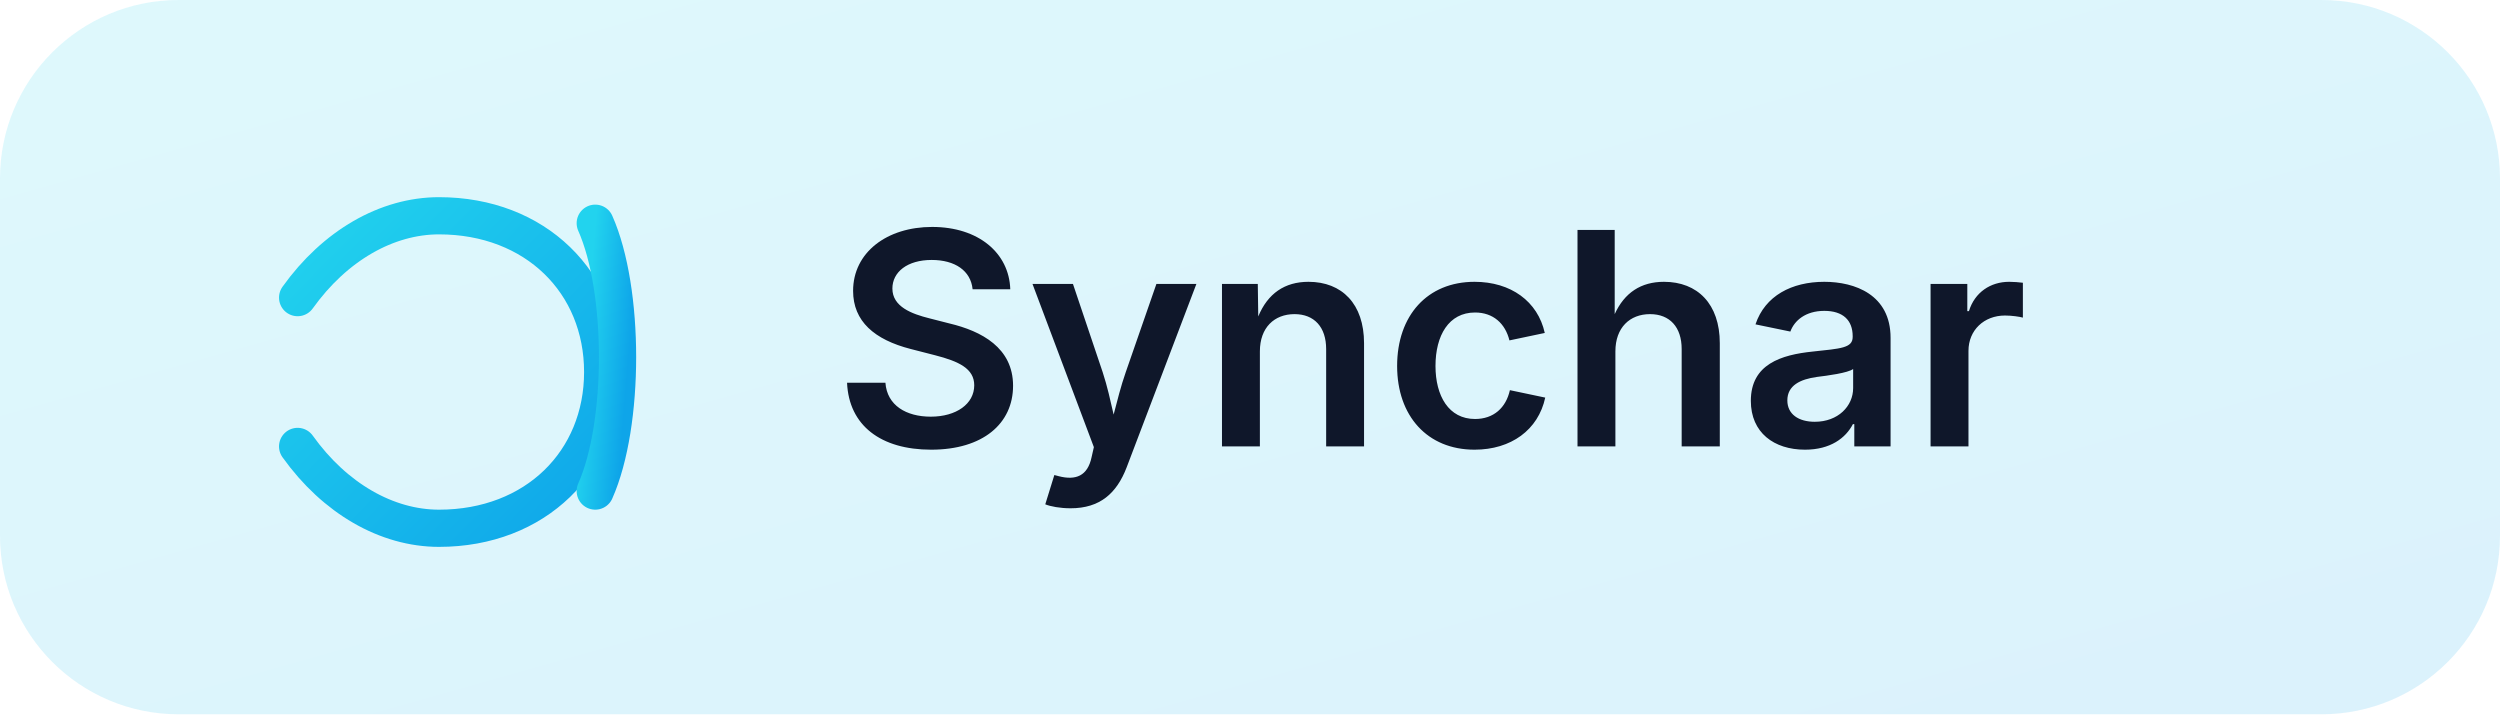
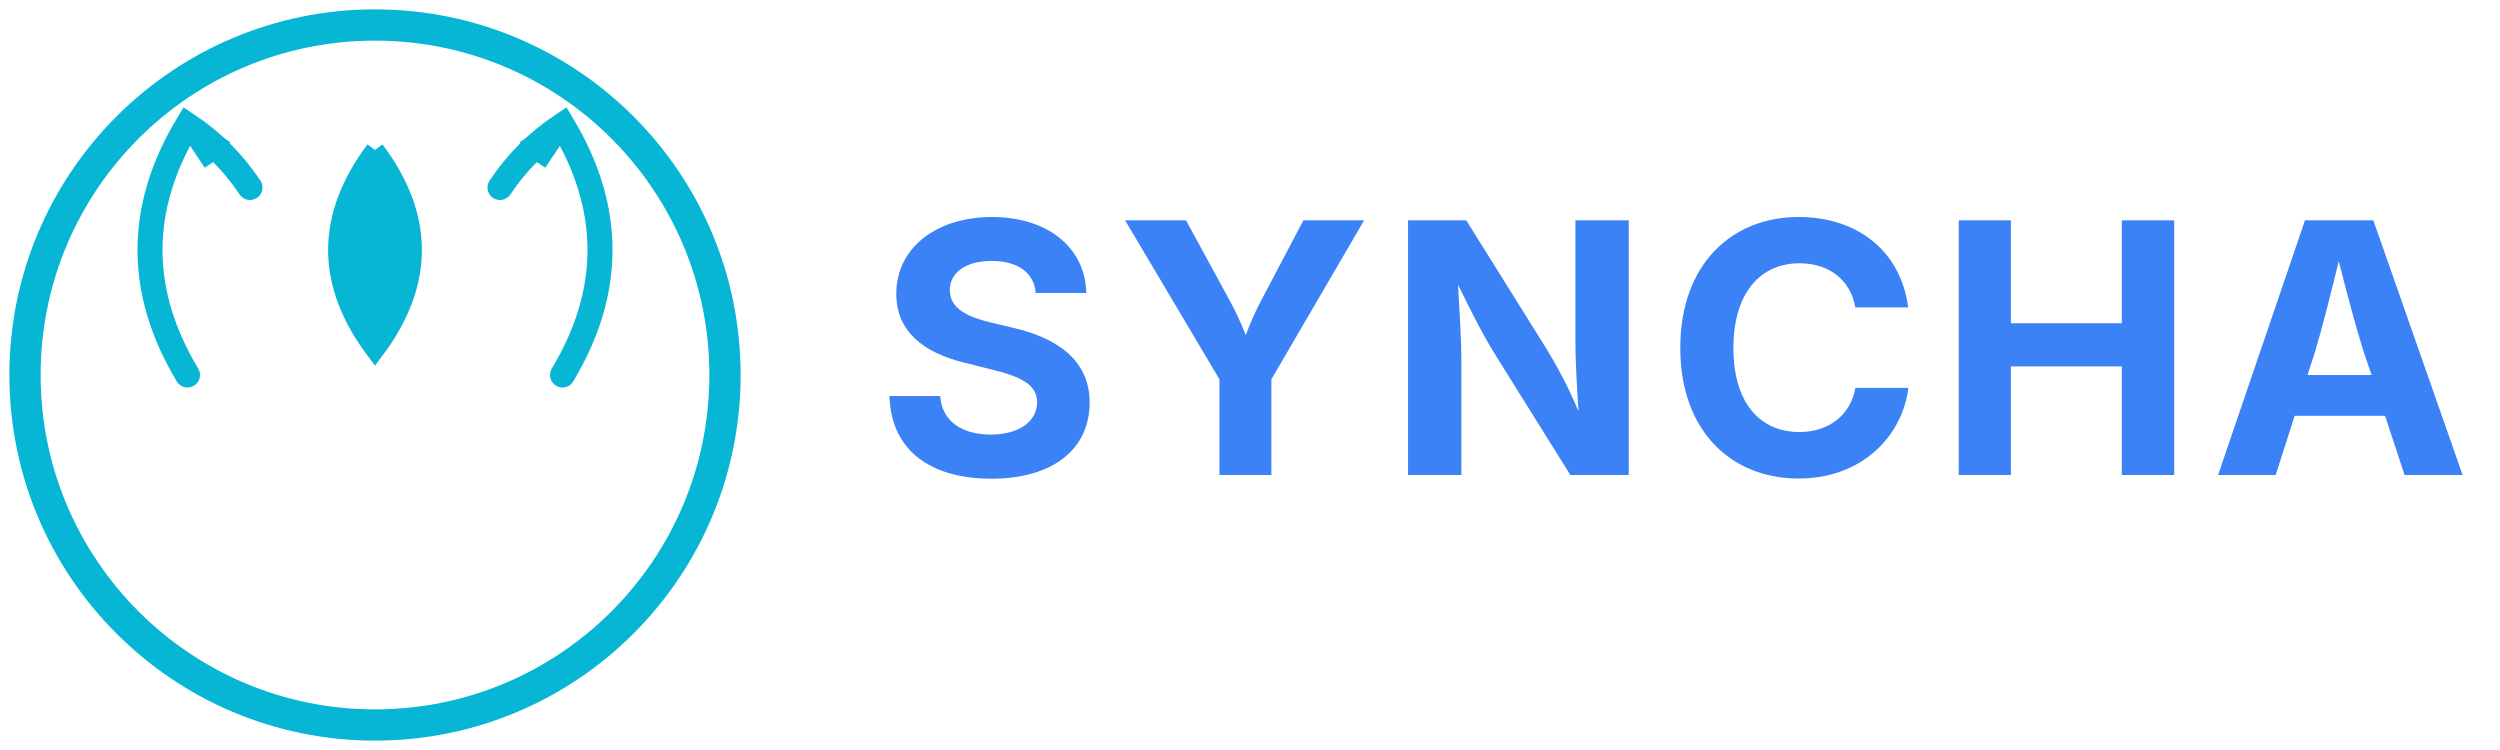
- <svg xmlns="http://www.w3.org/2000/svg" width="168" height="48" viewBox="0 0 168 48" role="img" aria-label="Synchar logo">
-   <defs>
-     <linearGradient id="syncharGradient" x1="0%" y1="0%" x2="100%" y2="100%">
-       <stop offset="0%" stop-color="#22d3ee" />
-       <stop offset="100%" stop-color="#0ea5e9" />
-     </linearGradient>
-   </defs>
-   <rect rx="12" width="168" height="48" fill="url(#syncharGradient)" opacity="0.15" />
-   <g fill="none" stroke="url(#syncharGradient)" stroke-width="2.5" stroke-linecap="round">
-     <path d="M20 30c2.5 3.5 6 5.5 9.5 5.5 6.5 0 11-4.5 11-10.5s-4.5-10.5-11-10.5c-3.5 0-7 2-9.5 5.5" />
-     <path d="M40 15c2 4.5 2 13.5 0 18" />
+ <svg xmlns="http://www.w3.org/2000/svg" width="200" height="60" viewBox="0 0 200 60" role="img" aria-label="Synchar logo">
+   <g>
+     <circle cx="30" cy="30" r="28" fill="none" stroke="#06b6d4" stroke-width="2.5" />
+     <path d="M 30 12 Q 24 20 30 28 Q 36 20 30 12" fill="#06b6d4" stroke="#06b6d4" stroke-width="1.5" />
+     <path d="M 15 30 Q 12 25 12 20 Q 12 15 15 10 Q 18 12 20 15" fill="none" stroke="#06b6d4" stroke-width="2" stroke-linecap="round" />
+     <path d="M 18 12 L 15 10 L 17 13" fill="#06b6d4" stroke="#06b6d4" stroke-width="1.5" />
+     <path d="M 45 30 Q 48 25 48 20 Q 48 15 45 10 Q 42 12 40 15" fill="none" stroke="#06b6d4" stroke-width="2" stroke-linecap="round" />
+     <path d="M 42 12 L 45 10 L 43 13" fill="#06b6d4" stroke="#06b6d4" stroke-width="1.5" />
  </g>
-   <text x="56" y="30" font-family="'Poppins', 'Inter', system-ui" font-size="20" font-weight="600" fill="#0f172a">
-     Synchar
+   <text x="70" y="38" font-family="'Poppins', 'Inter', system-ui, sans-serif" font-size="28" font-weight="700" letter-spacing="1" fill="#3b82f6">
+     SYNCHAR
  </text>
</svg>
